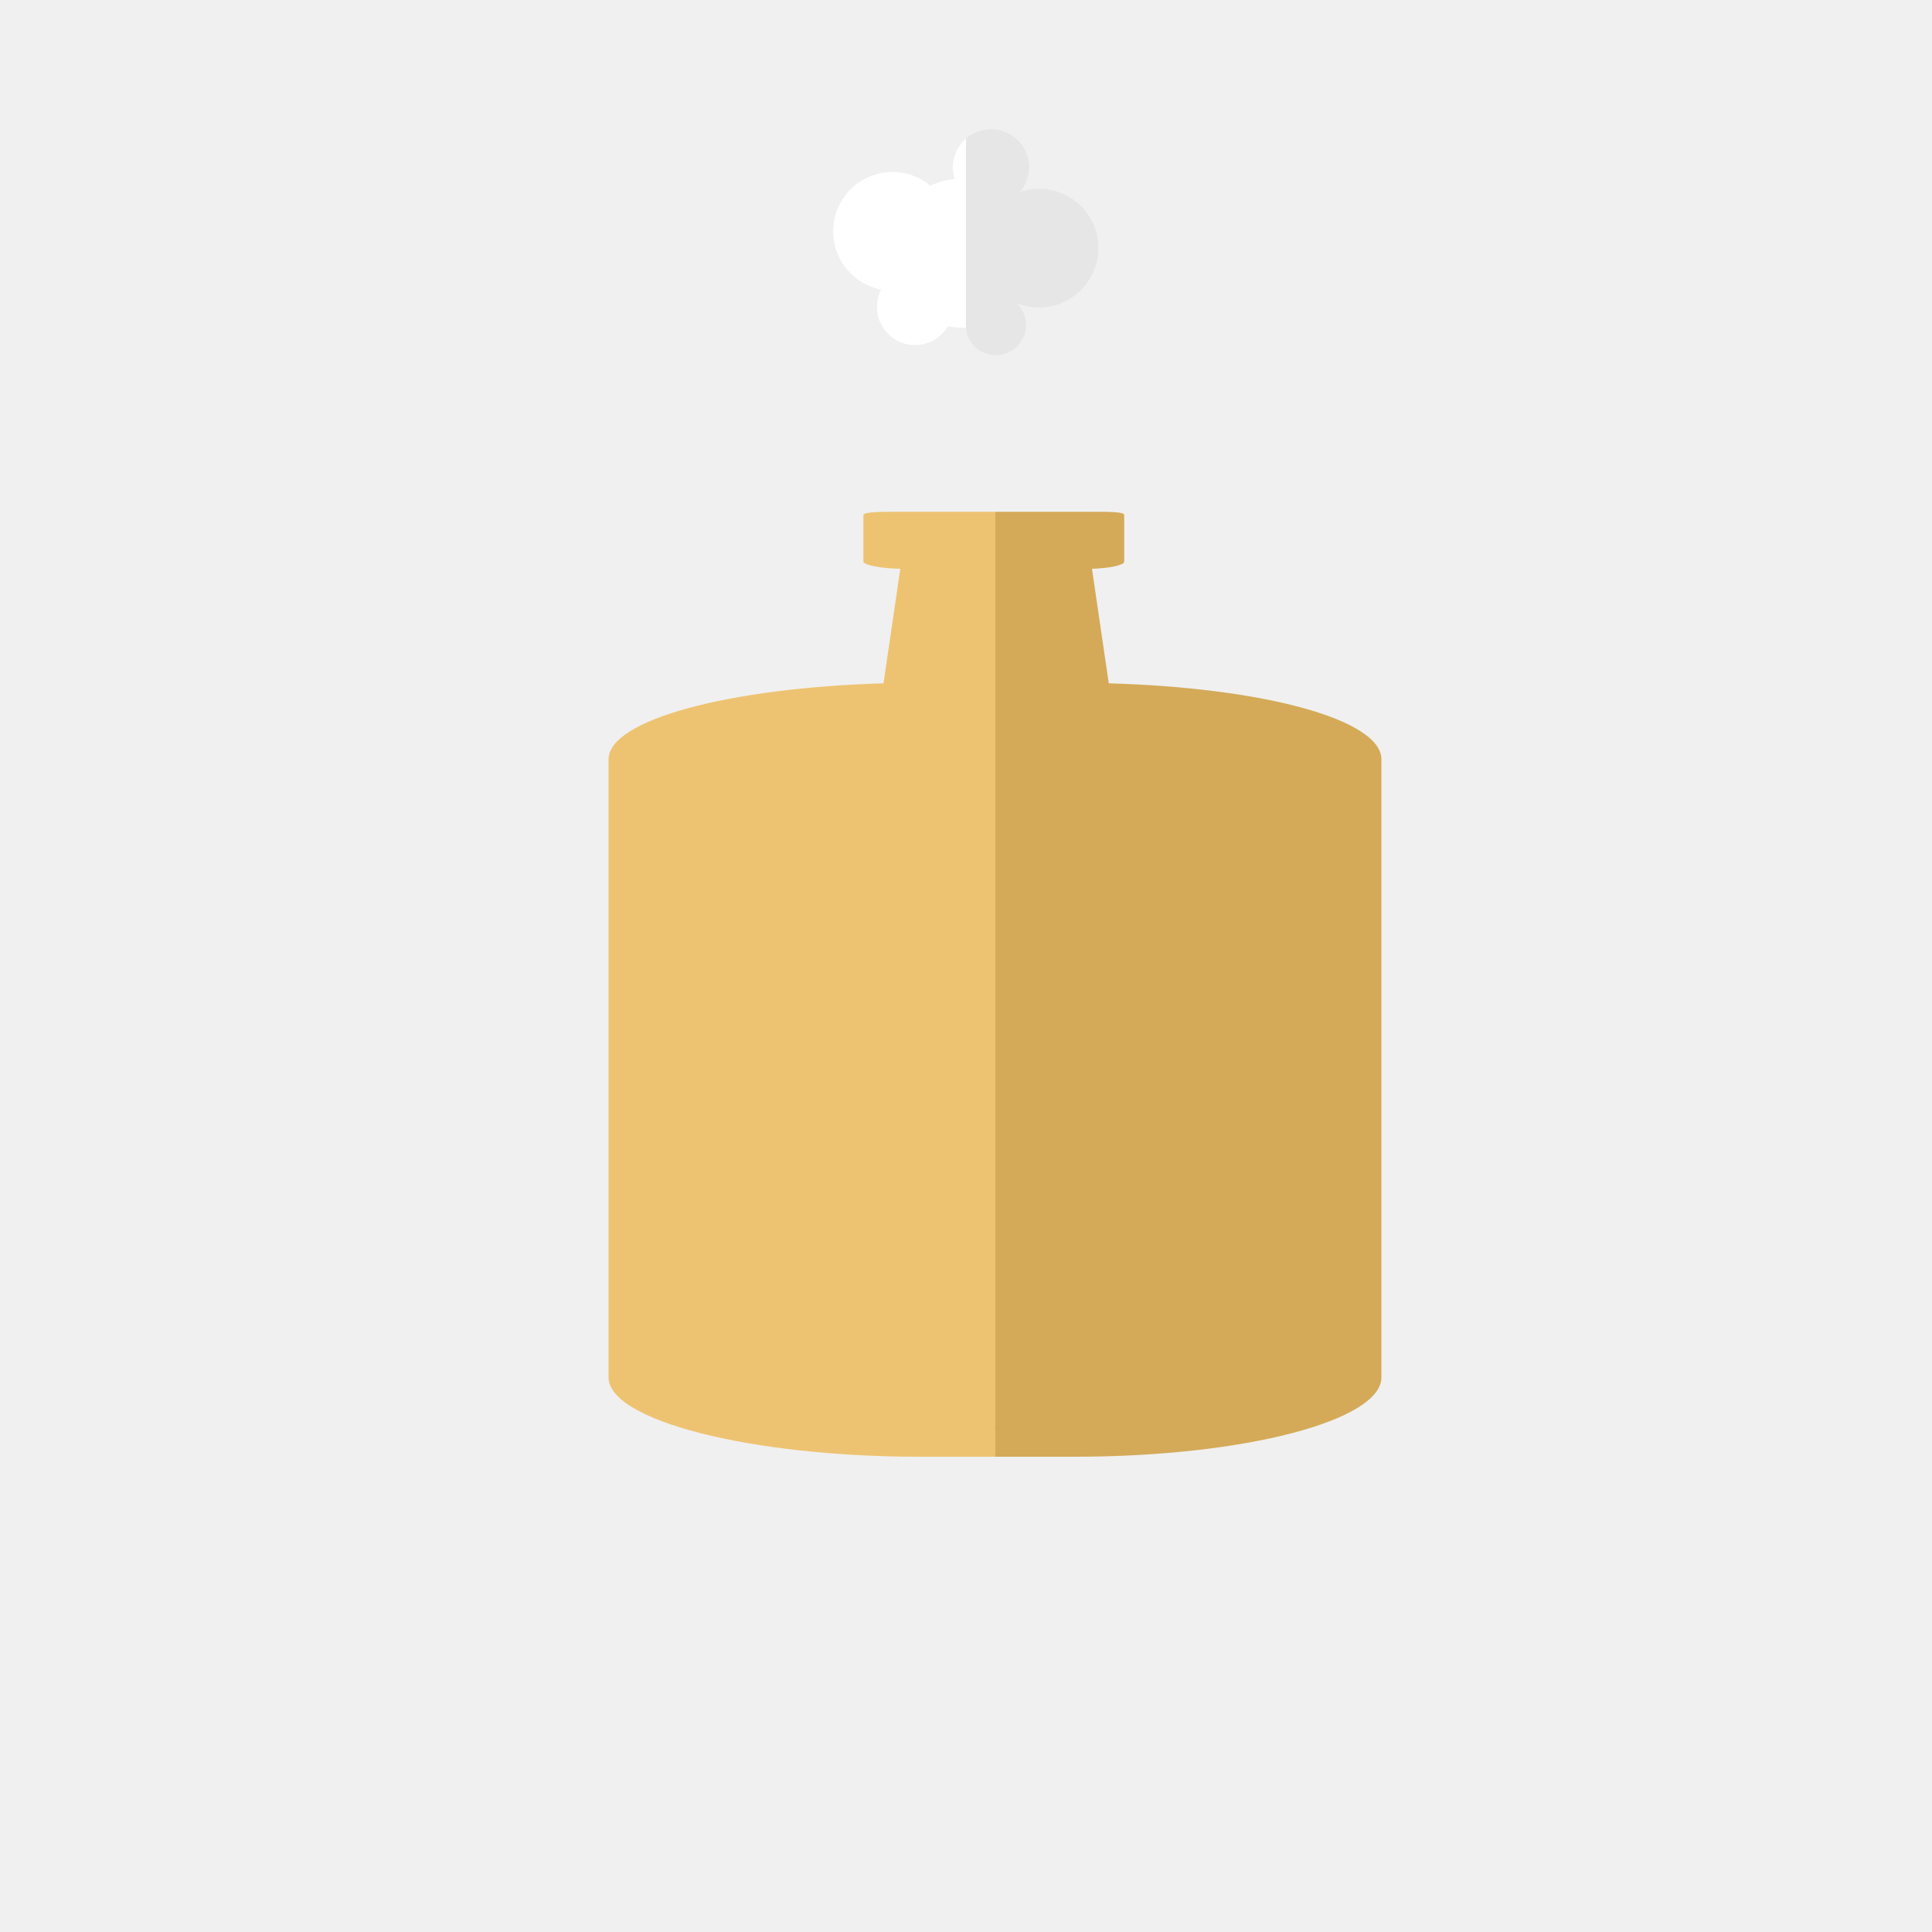
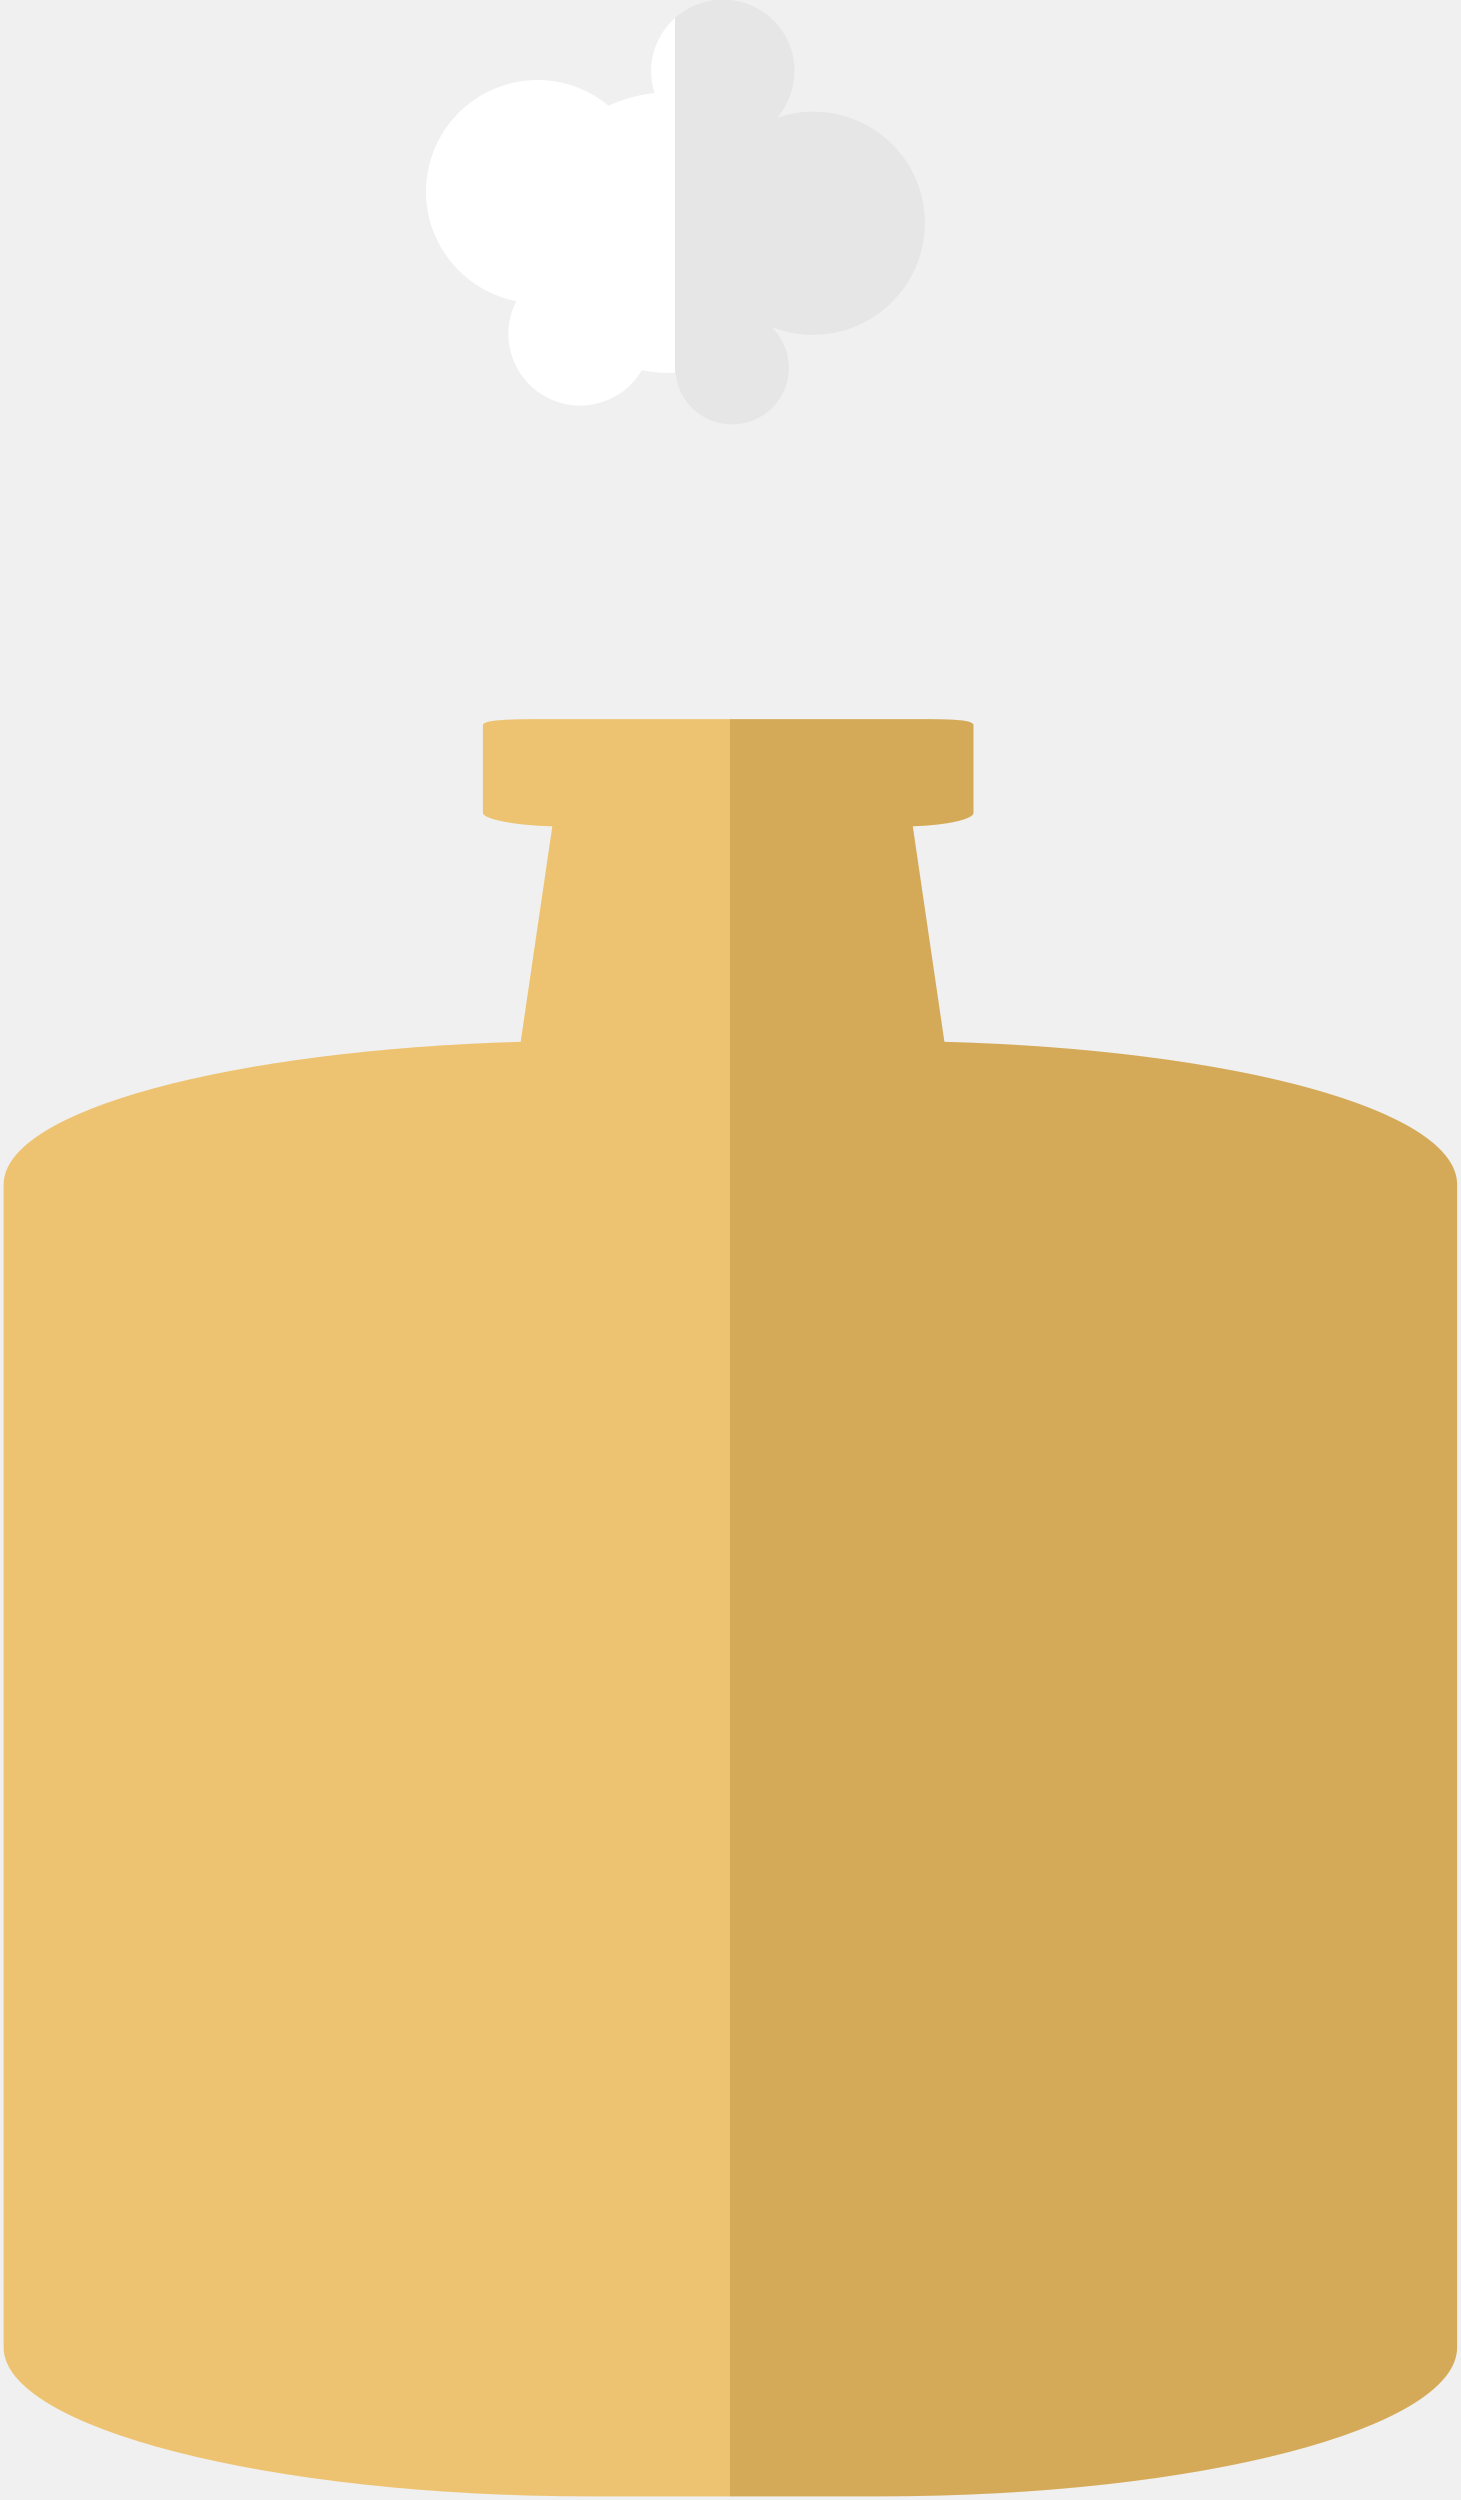
- <svg xmlns="http://www.w3.org/2000/svg" version="1.1" id="Layer_1" x="0px" y="0px" viewBox="0 0 1000 1000" style="enable-background:new 0 0 1000 1000;" xml:space="preserve">
+ <svg xmlns="http://www.w3.org/2000/svg" version="1.1" id="boilerLayer" x="0px" y="0px" viewBox="0 0 402 688" style="enable-background:new 0 0 402 688;" xml:space="preserve">
  <style type="text/css">
- 	.st0{opacity:0.1;}
- 	.st1{display:none;fill:#45362E;}
- 	.st2{fill:#EBBD63;}
- 	.st3{opacity:0.1;fill:url(#jar_shadow_1_);enable-background:new    ;}
- 	.st4{fill:#FFFFFF;}
- 	.st5{opacity:0.1;fill:url(#puff_shadow_2_);enable-background:new    ;}
+ 	.st0{display:none;fill:#45362E;}
+ 	.st1{fill:#EBBD63;}
+ 	.st2{opacity:0.1;fill:url(#jar_shadow_1_);enable-background:new    ;}
+ 	.st3{fill:#FFFFFF;}
+ 	.st4{opacity:0.1;fill:url(#puff_shadow_2_);enable-background:new    ;}
</style>
-   <g id="_x31__-_Boiler">
-     <rect id="bg_4_" class="st1" width="1000" height="1000" />
+   <g id="boilerGroup">
+     <rect id="bg_4_" x="-314" y="-67" class="st0" width="1000" height="1000" />
    <g id="jar_group">
-       <path id="jar" class="st2" d="M573.9,353.7l-8.7-59.3c9.7-0.3,16.7-2,16.7-3.7v-24.1c0-1.8-8-1.7-19-1.7h-95c-11,0-21-0.1-21,1.7    v24.1c0,1.7,8.8,3.5,19.1,3.7l-8.7,59.3C377.7,356,315,372.5,315,393v320c0,22.1,72.9,41,161.2,41h80c88.4,0,158.8-18.9,158.8-41    V393C715,372.4,653.8,355.9,573.9,353.7z" />
-       <linearGradient id="jar_shadow_1_" gradientUnits="userSpaceOnUse" x1="315" y1="490.5" x2="715" y2="490.5" gradientTransform="matrix(1 0 0 -1 0 1000)">
+       <path id="jar" class="st1" d="M259.9,286.7l-8.7-59.3c9.7-0.3,16.7-2,16.7-3.7v-24.1c0-1.8-8-1.7-19-1.7h-95c-11,0-21-0.1-21,1.7    v24.1c0,1.7,8.8,3.5,19.1,3.7l-8.7,59.3C63.7,289,1,305.5,1,326v320c0,22.1,72.9,41,161.2,41h80c88.4,0,158.8-18.9,158.8-41V326    C401,305.4,339.8,288.9,259.9,286.7z" />
+       <linearGradient id="jar_shadow_1_" gradientUnits="userSpaceOnUse" x1="1" y1="210.45" x2="401" y2="210.45" gradientTransform="matrix(1 0 0 1 0 232)">
        <stop offset="0.5" style="stop-color:#FFFFFF" />
        <stop offset="0.5" style="stop-color:#FEFEFE" />
        <stop offset="0.5" style="stop-color:#C3C3C3" />
        <stop offset="0.5" style="stop-color:#8F8F8F" />
        <stop offset="0.5" style="stop-color:#636363" />
        <stop offset="0.5" style="stop-color:#3F3F3F" />
        <stop offset="0.5" style="stop-color:#242424" />
        <stop offset="0.5" style="stop-color:#101010" />
        <stop offset="0.5" style="stop-color:#040404" />
        <stop offset="0.5" style="stop-color:#000000" />
      </linearGradient>
-       <path id="jar_shadow" class="st3" d="M573.9,353.7l-8.7-59.3c9.7-0.3,16.7-2,16.7-3.7v-24.1c0-1.8-8-1.7-19-1.7h-95    c-11,0-21-0.1-21,1.7v24.1c0,1.7,8.8,3.5,19.1,3.7l-8.7,59.3C377.7,356,315,372.5,315,393v320c0,22.1,72.9,41,161.2,41h80    c88.4,0,158.8-18.9,158.8-41V393C715,372.4,653.8,355.9,573.9,353.7z" />
+       <path id="jar_shadow" class="st2" d="M259.9,286.7l-8.7-59.3c9.7-0.3,16.7-2,16.7-3.7v-24.1c0-1.8-8-1.7-19-1.7h-95    c-11,0-21-0.1-21,1.7v24.1c0,1.7,8.8,3.5,19.1,3.7l-8.7,59.3C63.7,289,1,305.5,1,326v320c0,22.1,72.9,41,161.2,41h80    c88.4,0,158.8-18.9,158.8-41V326C401,305.4,339.8,288.9,259.9,286.7z" />
    </g>
    <g id="puff_group">
-       <path id="puff_1_" class="st4" d="M567.2,119.4c-5-16.2-22.2-25.3-38.4-20.3c-0.3,0.1-0.6,0.2-0.9,0.3c4.2-5,5.9-11.9,3.9-18.6    c-3.2-10.4-14.3-16.3-24.7-13c-10.4,3.2-16.3,14.3-13,24.7c0,0,0,0,0,0.1c-2.5,0.3-5,0.8-7.4,1.5c-1.8,0.6-3.5,1.2-5.2,2    c-7.7-6.4-18.4-8.9-28.6-5.7c-16.2,5-25.3,22.2-20.3,38.4c3.5,11.2,12.8,19,23.5,21.1c-2.3,4.4-2.9,9.7-1.3,14.8    c3.2,10.4,14.3,16.3,24.7,13c4.9-1.5,8.7-4.7,11.1-8.8c3,0.6,6.2,0.8,9.3,0.7c0.7,8,7.4,14.2,15.6,14.2c8.6,0,15.6-7,15.6-15.6    c0-4.3-1.8-8.2-4.6-11.1c0,0,0,0,0-0.1c6.3,2.5,13.4,2.9,20.3,0.8C563.1,152.7,572.1,135.5,567.2,119.4z" />
-       <linearGradient id="puff_shadow_2_" gradientUnits="userSpaceOnUse" x1="431.209" y1="874.763" x2="568.526" y2="874.763" gradientTransform="matrix(1 0 0 -1 0 1000)">
+       <path id="puff_1_" class="st3" d="M253.2,52.4c-5-16.2-22.2-25.3-38.4-20.3c-0.3,0.1-0.6,0.2-0.9,0.3c4.2-5,5.9-11.9,3.9-18.6    c-3.2-10.4-14.3-16.3-24.7-13c-10.4,3.2-16.3,14.3-13,24.7c0,0,0,0,0,0.1c-2.5,0.3-5,0.8-7.4,1.5c-1.8,0.6-3.5,1.2-5.2,2    c-7.7-6.4-18.4-8.9-28.6-5.7c-16.2,5-25.3,22.2-20.3,38.4c3.5,11.2,12.8,19,23.5,21.1c-2.3,4.4-2.9,9.7-1.3,14.8    c3.2,10.4,14.3,16.3,24.7,13c4.9-1.5,8.7-4.7,11.1-8.8c3,0.6,6.2,0.8,9.3,0.7c0.7,8,7.4,14.2,15.6,14.2c8.6,0,15.6-7,15.6-15.6    c0-4.3-1.8-8.2-4.6-11.1c0,0,0,0,0-0.1c6.3,2.5,13.4,2.9,20.3,0.8C249.1,85.7,258.1,68.5,253.2,52.4z" />
+       <linearGradient id="puff_shadow_2_" gradientUnits="userSpaceOnUse" x1="117.228" y1="-173.658" x2="254.534" y2="-173.658" gradientTransform="matrix(1 0 0 1 0 232)">
        <stop offset="0.5" style="stop-color:#FFFFFF" />
        <stop offset="0.5" style="stop-color:#FEFEFE" />
        <stop offset="0.5" style="stop-color:#C3C3C3" />
        <stop offset="0.5" style="stop-color:#8F8F8F" />
        <stop offset="0.5" style="stop-color:#636363" />
        <stop offset="0.5" style="stop-color:#3F3F3F" />
        <stop offset="0.5" style="stop-color:#242424" />
        <stop offset="0.5" style="stop-color:#101010" />
        <stop offset="0.5" style="stop-color:#040404" />
        <stop offset="0.5" style="stop-color:#000000" />
      </linearGradient>
-       <path id="puff_shadow_1_" class="st5" d="M567.2,119.4c-5-16.2-22.2-25.3-38.4-20.3c-0.3,0.1-0.6,0.2-0.9,0.3    c4.2-5,5.9-11.9,3.9-18.6c-3.2-10.4-14.3-16.3-24.7-13c-10.4,3.2-16.3,14.3-13,24.7c0,0,0,0,0,0.1c-2.5,0.3-5,0.8-7.4,1.5    c-1.8,0.6-3.5,1.2-5.2,2c-7.7-6.4-18.4-8.9-28.6-5.7c-16.2,5-25.3,22.2-20.3,38.4c3.5,11.2,12.8,19,23.5,21.1    c-2.3,4.4-2.9,9.7-1.3,14.8c3.2,10.4,14.3,16.3,24.7,13c4.9-1.5,8.7-4.7,11.1-8.8c3,0.6,6.2,0.8,9.3,0.7c0.7,8,7.4,14.2,15.6,14.2    c8.6,0,15.6-7,15.6-15.6c0-4.3-1.8-8.2-4.6-11.1c0,0,0,0,0-0.1c6.3,2.5,13.4,2.9,20.3,0.8C563.1,152.7,572.1,135.5,567.2,119.4z" />
+       <path id="puff_shadow_1_" class="st4" d="M253.2,52.4c-5-16.2-22.2-25.3-38.4-20.3c-0.3,0.1-0.6,0.2-0.9,0.3    c4.2-5,5.9-11.9,3.9-18.6c-3.2-10.4-14.3-16.3-24.7-13c-10.4,3.2-16.3,14.3-13,24.7c0,0,0,0,0,0.1c-2.5,0.3-5,0.8-7.4,1.5    c-1.8,0.6-3.5,1.2-5.2,2c-7.7-6.4-18.4-8.9-28.6-5.7c-16.2,5-25.3,22.2-20.3,38.4c3.5,11.2,12.8,19,23.5,21.1    c-2.3,4.4-2.9,9.7-1.3,14.8c3.2,10.4,14.3,16.3,24.7,13c4.9-1.5,8.7-4.7,11.1-8.8c3,0.6,6.2,0.8,9.3,0.7c0.7,8,7.4,14.2,15.6,14.2    c8.6,0,15.6-7,15.6-15.6c0-4.3-1.8-8.2-4.6-11.1c0,0,0,0,0-0.1c6.3,2.5,13.4,2.9,20.3,0.8C249.1,85.7,258.1,68.5,253.2,52.4z" />
    </g>
  </g>
</svg>
